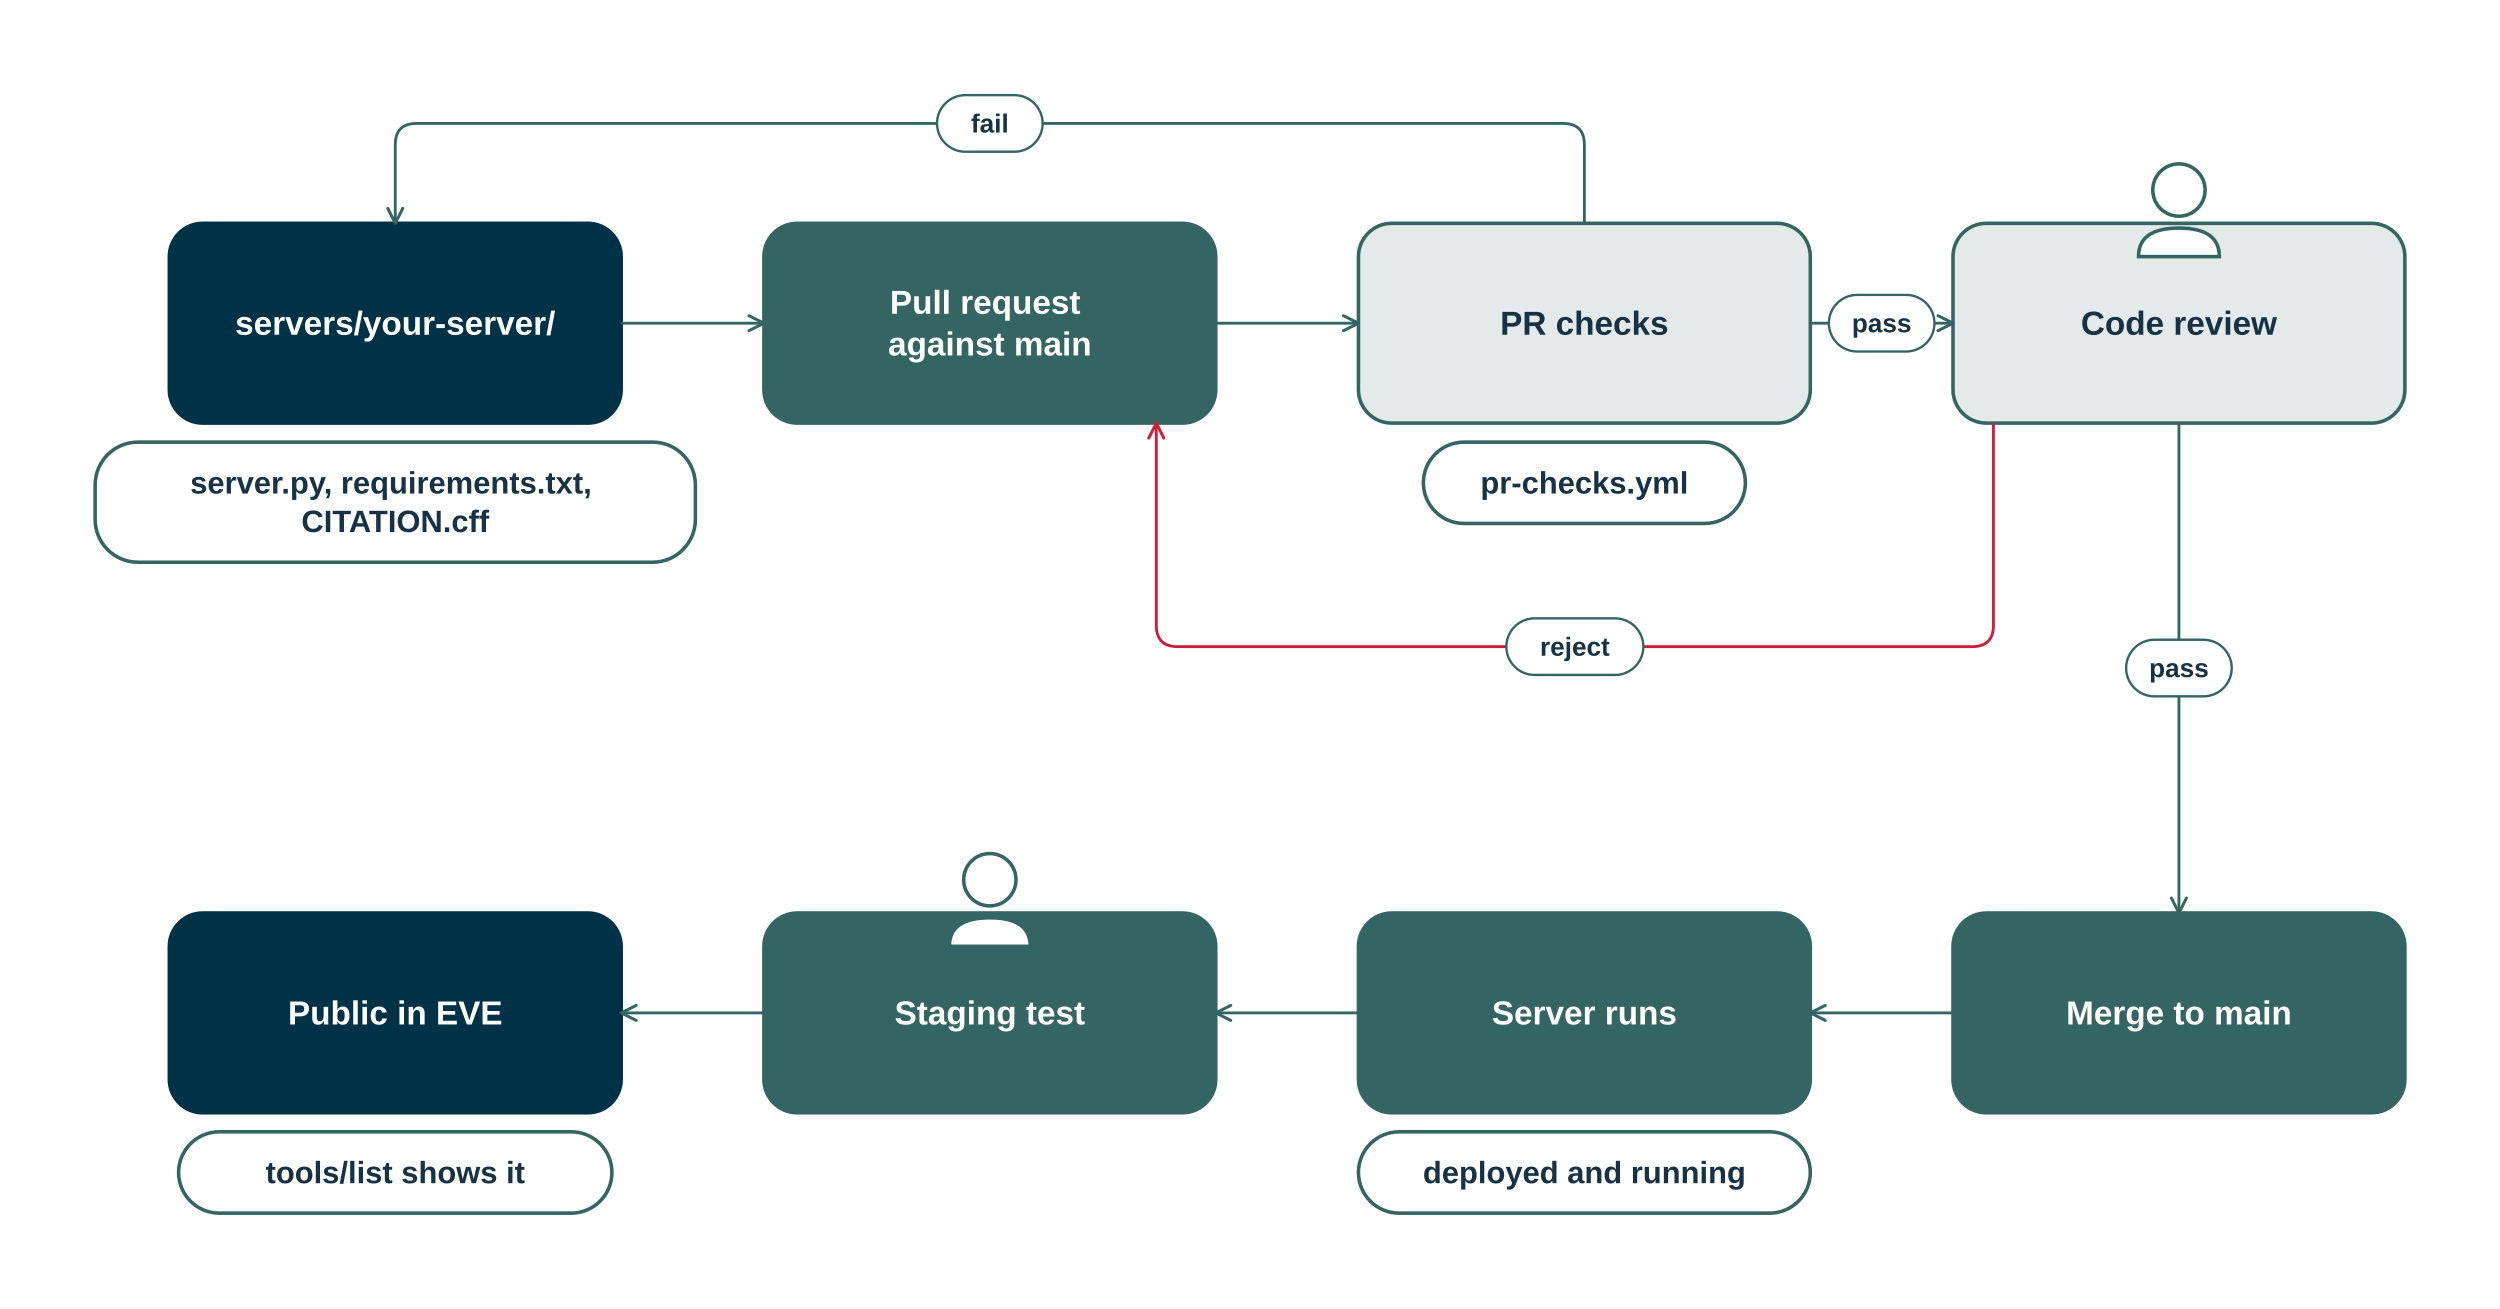
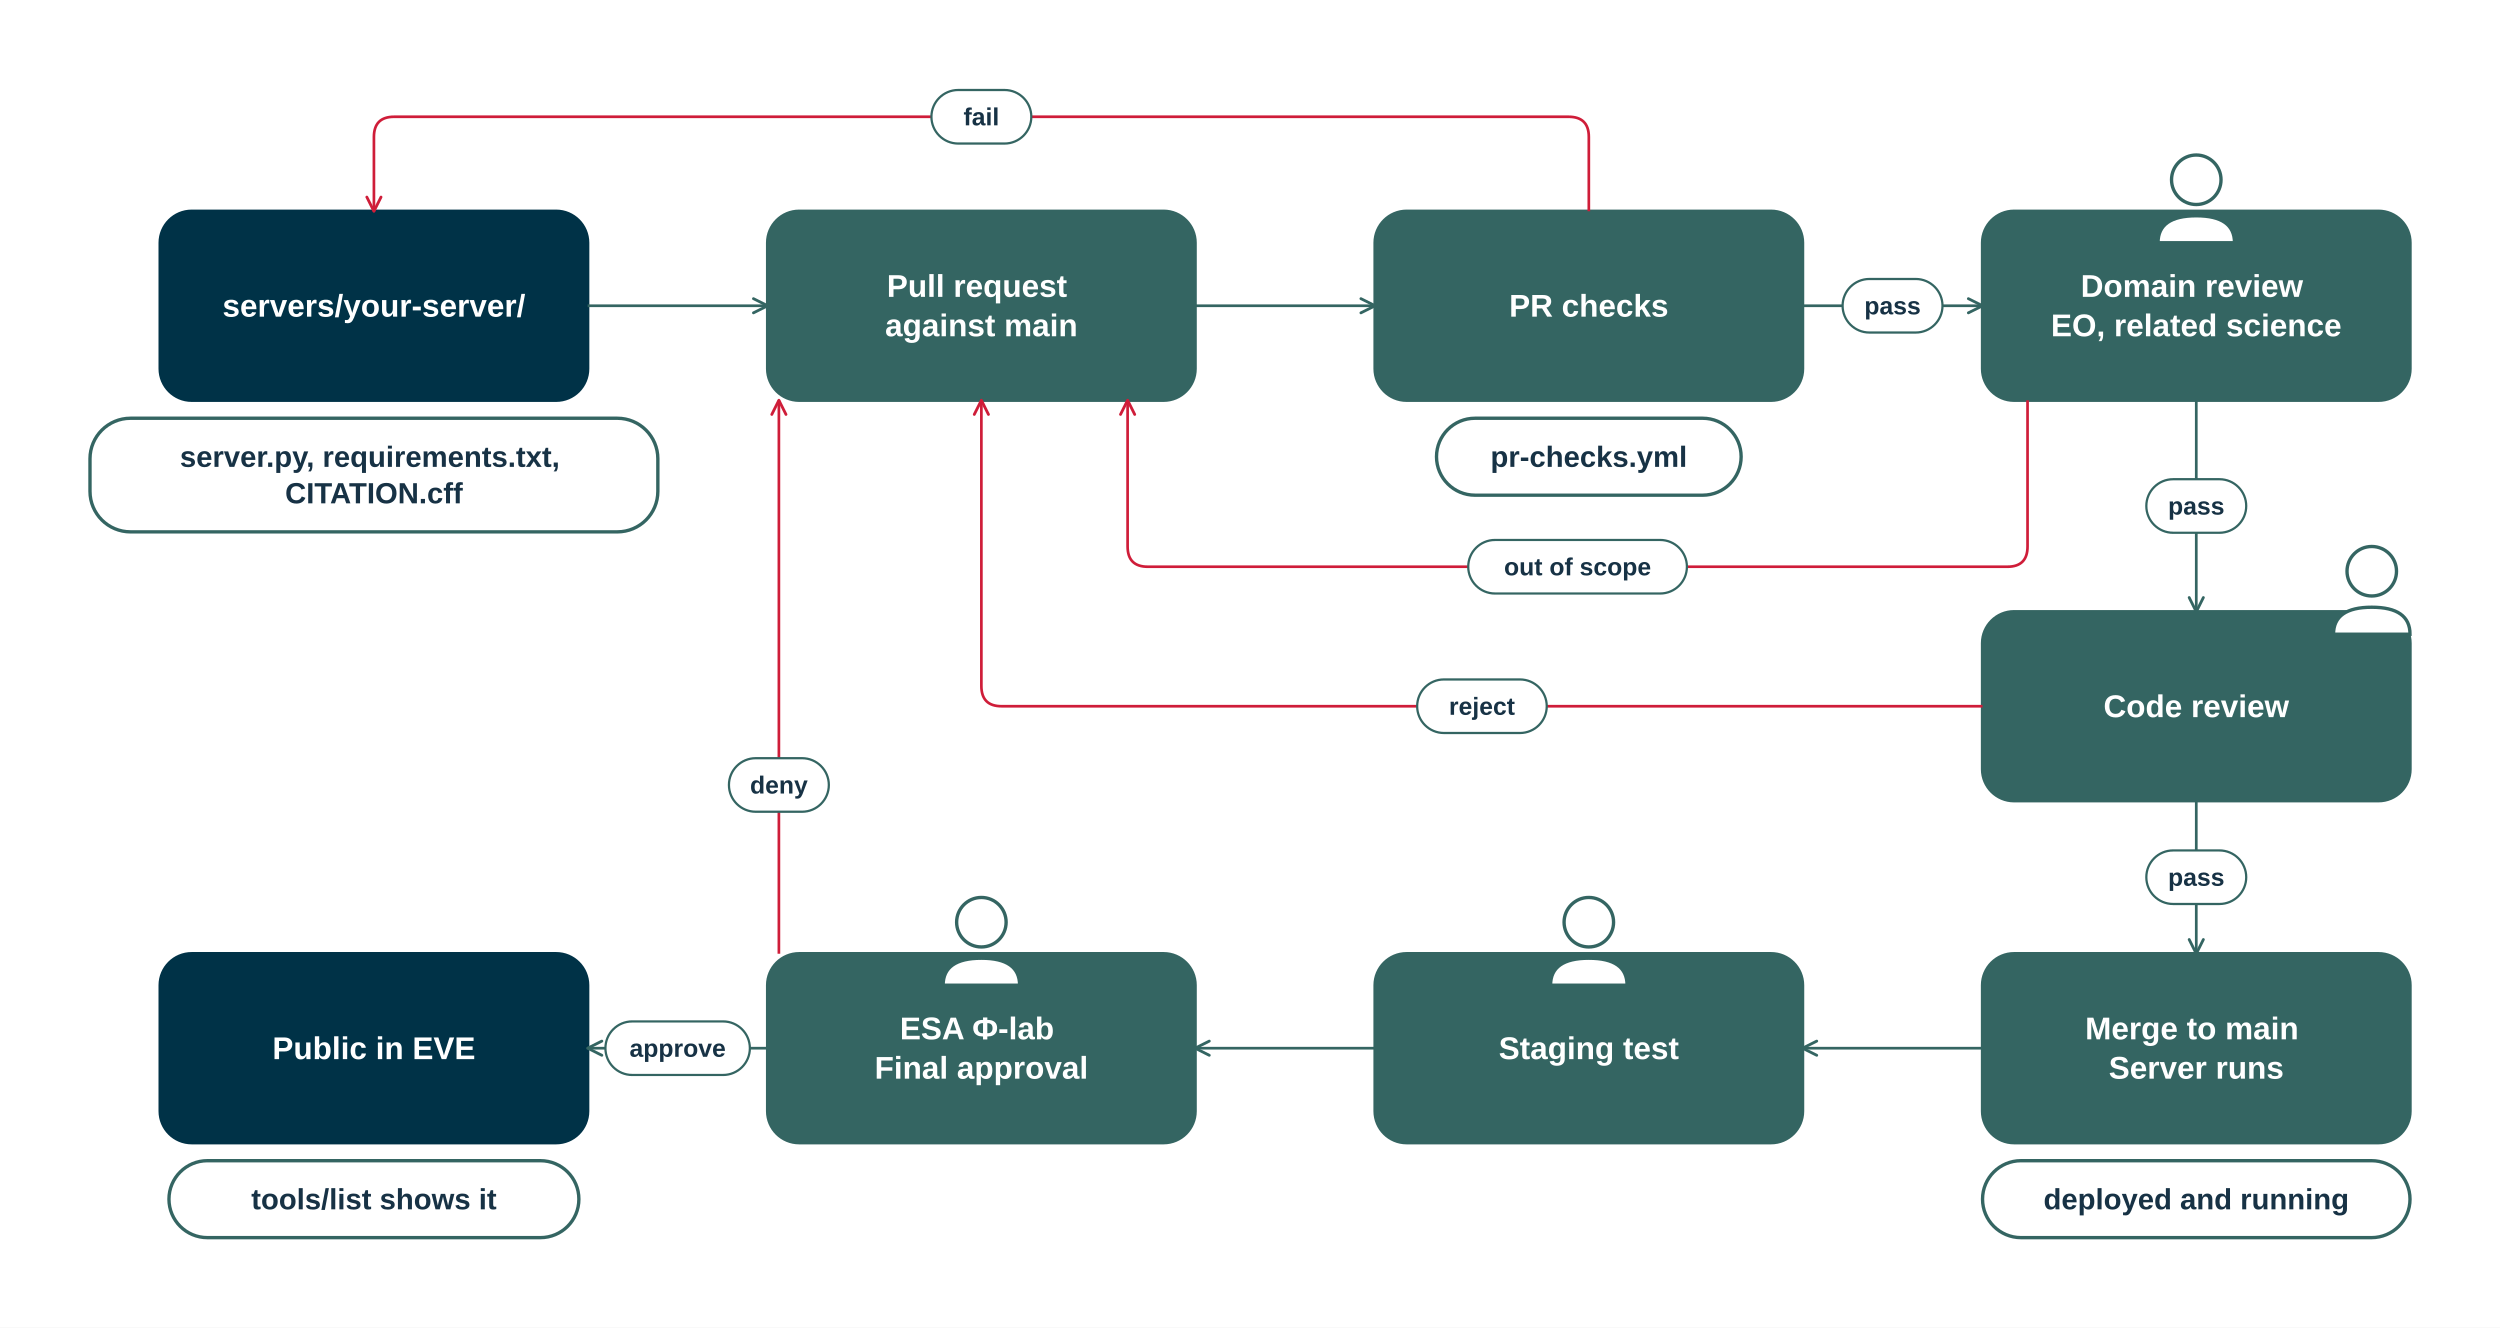
- <svg xmlns="http://www.w3.org/2000/svg" width="1051" height="550" viewBox="-31.2 -23.9 1051.2 550.1" role="img">
+ <svg xmlns="http://www.w3.org/2000/svg" width="1111" height="590" viewBox="-31.2 -23.9 1111.2 590.1" role="img">
  <defs>
    <marker id="ah-default" viewBox="0 0 10 10" refX="8.5" refY="5" markerWidth="9" markerHeight="9" markerUnits="userSpaceOnUse" orient="auto">
      <path d="M1.5,1.5 L8.5,5 L1.5,8.5" fill="none" stroke="#346562" stroke-width="1.4" stroke-linecap="round" stroke-linejoin="round" />
    </marker>
    <marker id="ah-async" viewBox="0 0 10 10" refX="8.5" refY="5" markerWidth="9" markerHeight="9" markerUnits="userSpaceOnUse" orient="auto">
      <path d="M1.5,1.5 L8.5,5 L1.5,8.5" fill="none" stroke="#346562" stroke-width="1.4" stroke-linecap="round" stroke-linejoin="round" />
    </marker>
    <marker id="ah-error" viewBox="0 0 10 10" refX="8.5" refY="5" markerWidth="9" markerHeight="9" markerUnits="userSpaceOnUse" orient="auto">
      <path d="M1.5,1.5 L8.5,5 L1.5,8.5" fill="none" stroke="#cf1d39" stroke-width="1.4" stroke-linecap="round" stroke-linejoin="round" />
    </marker>
  </defs>
-   <rect x="-31.2" y="-23.9" width="1051.2" height="550.1" fill="#ffffff" />
+   <rect x="-31.2" y="-23.9" width="1111.2" height="590.1" fill="#ffffff" />
  <g transform="translate(0,0)">
    <rect x="40" y="70" width="190.0" height="84.0" rx="14.0" fill="#003247" stroke="#003247" stroke-width="1.5" />
    <text x="135.0" y="112.0" text-anchor="middle" dominant-baseline="central" font-family="Arial, Helvetica, sans-serif" font-size="14" font-weight="700" fill="#ffffff">
      <tspan x="135.0" dy="0.0">servers/your-server/</tspan>
    </text>
-     <rect x="290" y="70" width="190.0" height="84.0" rx="14.0" fill="#346562" stroke="#346562" stroke-width="1.5" />
-     <text x="385.0" y="103.2" text-anchor="middle" dominant-baseline="central" font-family="Arial, Helvetica, sans-serif" font-size="14" font-weight="700" fill="#ffffff">
-       <tspan x="385.0" dy="0.0">Pull request</tspan>
-       <tspan x="385.0" dy="17.5">against main</tspan>
+     <rect x="310" y="70" width="190.0" height="84.0" rx="14.0" fill="#346562" stroke="#346562" stroke-width="1.5" />
+     <text x="405.0" y="103.2" text-anchor="middle" dominant-baseline="central" font-family="Arial, Helvetica, sans-serif" font-size="14" font-weight="700" fill="#ffffff">
+       <tspan x="405.0" dy="0.0">Pull request</tspan>
+       <tspan x="405.0" dy="17.5">against main</tspan>
    </text>
-     <rect x="540" y="70" width="190.0" height="84.0" rx="14.0" fill="#e4eaea" stroke="#346562" stroke-width="1.5" />
-     <text x="635.0" y="112.0" text-anchor="middle" dominant-baseline="central" font-family="Arial, Helvetica, sans-serif" font-size="14" font-weight="700" fill="#173245">
-       <tspan x="635.0" dy="0.0">PR checks</tspan>
+     <rect x="580" y="70" width="190.0" height="84.0" rx="14.0" fill="#346562" stroke="#346562" stroke-width="1.5" />
+     <text x="675.0" y="112.0" text-anchor="middle" dominant-baseline="central" font-family="Arial, Helvetica, sans-serif" font-size="14" font-weight="700" fill="#ffffff">
+       <tspan x="675.0" dy="0.0">PR checks</tspan>
    </text>
-     <rect x="790" y="70" width="190.0" height="84.0" rx="14.0" fill="#e4eaea" stroke="#346562" stroke-width="1.5" />
-     <text x="885.0" y="112.0" text-anchor="middle" dominant-baseline="central" font-family="Arial, Helvetica, sans-serif" font-size="14" font-weight="700" fill="#173245">
-       <tspan x="885.0" dy="0.0">Code review</tspan>
+     <rect x="850" y="70" width="190.0" height="84.0" rx="14.0" fill="#346562" stroke="#346562" stroke-width="1.5" />
+     <text x="945.0" y="103.2" text-anchor="middle" dominant-baseline="central" font-family="Arial, Helvetica, sans-serif" font-size="14" font-weight="700" fill="#ffffff">
+       <tspan x="945.0" dy="0.0">Domain review</tspan>
+       <tspan x="945.0" dy="17.5">EO, related science</tspan>
    </text>
-     <rect x="790" y="360" width="190.0" height="84.0" rx="14.0" fill="#346562" stroke="#346562" stroke-width="1.5" />
-     <text x="885.0" y="402.0" text-anchor="middle" dominant-baseline="central" font-family="Arial, Helvetica, sans-serif" font-size="14" font-weight="700" fill="#ffffff">
-       <tspan x="885.0" dy="0.0">Merge to main</tspan>
+     <rect x="850" y="248" width="190.0" height="84.0" rx="14.0" fill="#346562" stroke="#346562" stroke-width="1.5" />
+     <text x="945.0" y="290.0" text-anchor="middle" dominant-baseline="central" font-family="Arial, Helvetica, sans-serif" font-size="14" font-weight="700" fill="#ffffff">
+       <tspan x="945.0" dy="0.0">Code review</tspan>
    </text>
-     <rect x="540" y="360" width="190.0" height="84.0" rx="14.0" fill="#346562" stroke="#346562" stroke-width="1.5" />
-     <text x="635.0" y="402.0" text-anchor="middle" dominant-baseline="central" font-family="Arial, Helvetica, sans-serif" font-size="14" font-weight="700" fill="#ffffff">
-       <tspan x="635.0" dy="0.0">Server runs</tspan>
+     <rect x="850" y="400" width="190.0" height="84.0" rx="14.0" fill="#346562" stroke="#346562" stroke-width="1.5" />
+     <text x="945.0" y="433.2" text-anchor="middle" dominant-baseline="central" font-family="Arial, Helvetica, sans-serif" font-size="14" font-weight="700" fill="#ffffff">
+       <tspan x="945.0" dy="0.0">Merge to main</tspan>
+       <tspan x="945.0" dy="17.5">Server runs</tspan>
    </text>
-     <rect x="290" y="360" width="190.0" height="84.0" rx="14.0" fill="#346562" stroke="#346562" stroke-width="1.5" />
-     <text x="385.0" y="402.0" text-anchor="middle" dominant-baseline="central" font-family="Arial, Helvetica, sans-serif" font-size="14" font-weight="700" fill="#ffffff">
-       <tspan x="385.0" dy="0.0">Staging test</tspan>
+     <rect x="580" y="400" width="190.0" height="84.0" rx="14.0" fill="#346562" stroke="#346562" stroke-width="1.5" />
+     <text x="675.0" y="442.0" text-anchor="middle" dominant-baseline="central" font-family="Arial, Helvetica, sans-serif" font-size="14" font-weight="700" fill="#ffffff">
+       <tspan x="675.0" dy="0.0">Staging test</tspan>
    </text>
-     <rect x="40" y="360" width="190.0" height="84.0" rx="14.0" fill="#003247" stroke="#003247" stroke-width="1.5" />
-     <text x="135.0" y="402.0" text-anchor="middle" dominant-baseline="central" font-family="Arial, Helvetica, sans-serif" font-size="14" font-weight="700" fill="#ffffff">
+     <rect x="310" y="400" width="190.0" height="84.0" rx="14.0" fill="#346562" stroke="#346562" stroke-width="1.5" />
+     <text x="405.0" y="433.2" text-anchor="middle" dominant-baseline="central" font-family="Arial, Helvetica, sans-serif" font-size="14" font-weight="700" fill="#ffffff">
+       <tspan x="405.0" dy="0.0">ESA Φ-lab</tspan>
+       <tspan x="405.0" dy="17.5">Final approval</tspan>
+     </text>
+     <rect x="40" y="400" width="190.0" height="84.0" rx="14.0" fill="#003247" stroke="#003247" stroke-width="1.5" />
+     <text x="135.0" y="442.0" text-anchor="middle" dominant-baseline="central" font-family="Arial, Helvetica, sans-serif" font-size="14" font-weight="700" fill="#ffffff">
      <tspan x="135.0" dy="0.0">Public in EVE</tspan>
    </text>
    <rect x="8.8" y="162" width="252.4" height="50.5" rx="18.0" fill="#ffffff" stroke="#346562" stroke-width="1.5" />
    <text x="135.0" y="179.1" text-anchor="middle" dominant-baseline="central" font-family="Arial, Helvetica, sans-serif" font-size="13" font-weight="700" fill="#173245">
      <tspan x="135.0" dy="0.0">server.py, requirements.txt,</tspan>
      <tspan x="135.0" dy="16.2">CITATION.cff</tspan>
    </text>
-     <rect x="567.3" y="162" width="135.4" height="34.2" rx="17.1" fill="#ffffff" stroke="#346562" stroke-width="1.5" />
-     <text x="635.0" y="179.1" text-anchor="middle" dominant-baseline="central" font-family="Arial, Helvetica, sans-serif" font-size="13" font-weight="700" fill="#173245">
-       <tspan x="635.0" dy="0.0">pr-checks.yml</tspan>
+     <rect x="607.3" y="162" width="135.4" height="34.2" rx="17.1" fill="#ffffff" stroke="#346562" stroke-width="1.5" />
+     <text x="675.0" y="179.1" text-anchor="middle" dominant-baseline="central" font-family="Arial, Helvetica, sans-serif" font-size="13" font-weight="700" fill="#173245">
+       <tspan x="675.0" dy="0.0">pr-checks.yml</tspan>
    </text>
-     <rect x="540.0" y="452" width="190.0" height="34.2" rx="17.1" fill="#ffffff" stroke="#346562" stroke-width="1.5" />
-     <text x="635.0" y="469.1" text-anchor="middle" dominant-baseline="central" font-family="Arial, Helvetica, sans-serif" font-size="13" font-weight="700" fill="#173245">
-       <tspan x="635.0" dy="0.0">deployed and running</tspan>
+     <rect x="850.0" y="492" width="190.0" height="34.2" rx="17.1" fill="#ffffff" stroke="#346562" stroke-width="1.5" />
+     <text x="945.0" y="509.1" text-anchor="middle" dominant-baseline="central" font-family="Arial, Helvetica, sans-serif" font-size="13" font-weight="700" fill="#173245">
+       <tspan x="945.0" dy="0.0">deployed and running</tspan>
    </text>
-     <rect x="43.9" y="452" width="182.2" height="34.2" rx="17.1" fill="#ffffff" stroke="#346562" stroke-width="1.5" />
-     <text x="135.0" y="469.1" text-anchor="middle" dominant-baseline="central" font-family="Arial, Helvetica, sans-serif" font-size="13" font-weight="700" fill="#173245">
+     <rect x="43.9" y="492" width="182.2" height="34.2" rx="17.1" fill="#ffffff" stroke="#346562" stroke-width="1.5" />
+     <text x="135.0" y="509.1" text-anchor="middle" dominant-baseline="central" font-family="Arial, Helvetica, sans-serif" font-size="13" font-weight="700" fill="#173245">
      <tspan x="135.0" dy="0.0">tools/list shows it</tspan>
    </text>
    <g fill="#ffffff" stroke="#346562" stroke-width="1.5">
-       <circle cx="885.0" cy="56" r="11" />
-       <path d="M868.0,84 Q868.0,72 885.0,72 Q902.0,72 902.0,84 Z" />
+       <circle cx="945.0" cy="56" r="11" />
+       <path d="M928.0,84 Q928.0,72 945.0,72 Q962.0,72 962.0,84 Z" />
    </g>
    <g fill="#ffffff" stroke="#346562" stroke-width="1.5">
-       <circle cx="385.0" cy="346" r="11" />
-       <path d="M368.0,374 Q368.0,362 385.0,362 Q402.0,362 402.0,374 Z" />
+       <circle cx="675.0" cy="386" r="11" />
+       <path d="M658.0,414 Q658.0,402 675.0,402 Q692.0,402 692.0,414 Z" />
    </g>
-     <path d="M230.0,112.0 L290.0,112.0" fill="none" stroke="#346562" stroke-width="1.2" marker-end="url(#ah-default)" />
-     <path d="M480.0,112.0 L540.0,112.0" fill="none" stroke="#346562" stroke-width="1.2" marker-end="url(#ah-default)" />
-     <path d="M730.0,112.0 L790.0,112.0" fill="none" stroke="#346562" stroke-width="1.2" marker-end="url(#ah-default)" />
-     <rect x="737.8" y="100.1" width="44.4" height="23.8" rx="11.9" fill="#ffffff" stroke="#346562" stroke-width="1" />
-     <text x="760.0" y="112.0" text-anchor="middle" dominant-baseline="central" font-family="Arial, Helvetica, sans-serif" font-size="11" font-weight="700" fill="#173245">
-       <tspan x="760.0" dy="0.0">pass</tspan>
+     <g fill="#ffffff" stroke="#346562" stroke-width="1.5">
+       <circle cx="405.0" cy="386" r="11" />
+       <path d="M388.0,414 Q388.0,402 405.0,402 Q422.0,402 422.0,414 Z" />
+     </g>
+     <g fill="#ffffff" stroke="#346562" stroke-width="1.5">
+       <circle cx="1023.0" cy="230" r="11" />
+       <path d="M1006,258 Q1006,246 1023.0,246 Q1040,246 1040,258 Z" />
+     </g>
+     <path d="M230.0,112.0 L310.0,112.0" fill="none" stroke="#346562" stroke-width="1.2" marker-end="url(#ah-default)" />
+     <path d="M500.0,112.0 L580.0,112.0" fill="none" stroke="#346562" stroke-width="1.2" marker-end="url(#ah-default)" />
+     <path d="M770.0,112.0 L850.0,112.0" fill="none" stroke="#346562" stroke-width="1.2" marker-end="url(#ah-default)" />
+     <rect x="787.8" y="100.1" width="44.4" height="23.8" rx="11.9" fill="#ffffff" stroke="#346562" stroke-width="1" />
+     <text x="810.0" y="112.0" text-anchor="middle" dominant-baseline="central" font-family="Arial, Helvetica, sans-serif" font-size="11" font-weight="700" fill="#173245">
+       <tspan x="810.0" dy="0.0">pass</tspan>
    </text>
-     <path d="M635.0,70.0 L635.0,37.0 Q635.0,28.0 626.0,28.0 L144.0,28.0 Q135.0,28.0 135.0,37.0 L135.0,70.0" fill="none" stroke="#346562" stroke-width="1.2" marker-end="url(#ah-default)" />
-     <rect x="362.8" y="16.1" width="44.4" height="23.8" rx="11.9" fill="#ffffff" stroke="#346562" stroke-width="1" />
-     <text x="385.0" y="28.0" text-anchor="middle" dominant-baseline="central" font-family="Arial, Helvetica, sans-serif" font-size="11" font-weight="700" fill="#173245">
-       <tspan x="385.0" dy="0.0">fail</tspan>
+     <path d="M675.0,70.0 L675.0,37.0 Q675.0,28.0 666.0,28.0 L144.0,28.0 Q135.0,28.0 135.0,37.0 L135.0,70.0" fill="none" stroke="#cf1d39" stroke-width="1.2" marker-end="url(#ah-error)" />
+     <rect x="382.8" y="16.1" width="44.4" height="23.8" rx="11.9" fill="#ffffff" stroke="#346562" stroke-width="1" />
+     <text x="405.0" y="28.0" text-anchor="middle" dominant-baseline="central" font-family="Arial, Helvetica, sans-serif" font-size="11" font-weight="700" fill="#173245">
+       <tspan x="405.0" dy="0.0">fail</tspan>
    </text>
-     <path d="M807.0,154.0 L807.0,239.0 Q807.0,248.0 798.0,248.0 L464.0,248.0 Q455.0,248.0 455.0,239.0 L455.0,154.0" fill="none" stroke="#cf1d39" stroke-width="1.2" marker-end="url(#ah-error)" />
-     <rect x="602.2" y="236.1" width="57.6" height="23.8" rx="11.9" fill="#ffffff" stroke="#346562" stroke-width="1" />
-     <text x="631.0" y="248.0" text-anchor="middle" dominant-baseline="central" font-family="Arial, Helvetica, sans-serif" font-size="11" font-weight="700" fill="#173245">
-       <tspan x="631.0" dy="0.0">reject</tspan>
+     <path d="M945.0,154.0 L945.0,248.0" fill="none" stroke="#346562" stroke-width="1.2" marker-end="url(#ah-default)" />
+     <rect x="922.8" y="189.1" width="44.4" height="23.8" rx="11.9" fill="#ffffff" stroke="#346562" stroke-width="1" />
+     <text x="945.0" y="201.0" text-anchor="middle" dominant-baseline="central" font-family="Arial, Helvetica, sans-serif" font-size="11" font-weight="700" fill="#173245">
+       <tspan x="945.0" dy="0.0">pass</tspan>
    </text>
-     <path d="M885.0,154.0 L885.0,360.0" fill="none" stroke="#346562" stroke-width="1.2" marker-end="url(#ah-default)" />
-     <rect x="862.8" y="245.1" width="44.4" height="23.8" rx="11.9" fill="#ffffff" stroke="#346562" stroke-width="1" />
-     <text x="885.0" y="257.0" text-anchor="middle" dominant-baseline="central" font-family="Arial, Helvetica, sans-serif" font-size="11" font-weight="700" fill="#173245">
-       <tspan x="885.0" dy="0.0">pass</tspan>
+     <path d="M870.0,154.0 L870.0,219.0 Q870.0,228.0 861.0,228.0 L479.0,228.0 Q470.0,228.0 470.0,219.0 L470.0,154.0" fill="none" stroke="#cf1d39" stroke-width="1.2" marker-end="url(#ah-error)" />
+     <rect x="621.4" y="216.1" width="97.2" height="23.8" rx="11.9" fill="#ffffff" stroke="#346562" stroke-width="1" />
+     <text x="670.0" y="228.0" text-anchor="middle" dominant-baseline="central" font-family="Arial, Helvetica, sans-serif" font-size="11" font-weight="700" fill="#173245">
+       <tspan x="670.0" dy="0.0">out of scope</tspan>
    </text>
-     <path d="M790.0,402.0 L730.0,402.0" fill="none" stroke="#346562" stroke-width="1.2" marker-end="url(#ah-default)" />
-     <path d="M540.0,402.0 L480.0,402.0" fill="none" stroke="#346562" stroke-width="1.2" marker-end="url(#ah-default)" />
-     <path d="M290.0,402.0 L230.0,402.0" fill="none" stroke="#346562" stroke-width="1.2" marker-end="url(#ah-default)" />
+     <path d="M850.0,290.0 L414.0,290.0 Q405.0,290.0 405.0,281.0 L405.0,154.0" fill="none" stroke="#cf1d39" stroke-width="1.2" marker-end="url(#ah-error)" />
+     <rect x="598.7" y="278.1" width="57.6" height="23.8" rx="11.9" fill="#ffffff" stroke="#346562" stroke-width="1" />
+     <text x="627.5" y="290.0" text-anchor="middle" dominant-baseline="central" font-family="Arial, Helvetica, sans-serif" font-size="11" font-weight="700" fill="#173245">
+       <tspan x="627.5" dy="0.0">reject</tspan>
+     </text>
+     <path d="M945.0,332.0 L945.0,400.0" fill="none" stroke="#346562" stroke-width="1.2" marker-end="url(#ah-default)" />
+     <rect x="922.8" y="354.1" width="44.4" height="23.8" rx="11.9" fill="#ffffff" stroke="#346562" stroke-width="1" />
+     <text x="945.0" y="366.0" text-anchor="middle" dominant-baseline="central" font-family="Arial, Helvetica, sans-serif" font-size="11" font-weight="700" fill="#173245">
+       <tspan x="945.0" dy="0.0">pass</tspan>
+     </text>
+     <path d="M850.0,442.0 L770.0,442.0" fill="none" stroke="#346562" stroke-width="1.2" marker-end="url(#ah-default)" />
+     <path d="M580.0,442.0 L500.0,442.0" fill="none" stroke="#346562" stroke-width="1.2" marker-end="url(#ah-default)" />
+     <path d="M310.0,442.0 L230.0,442.0" fill="none" stroke="#346562" stroke-width="1.2" marker-end="url(#ah-default)" />
+     <rect x="237.9" y="430.1" width="64.2" height="23.8" rx="11.9" fill="#ffffff" stroke="#346562" stroke-width="1" />
+     <text x="270.0" y="442.0" text-anchor="middle" dominant-baseline="central" font-family="Arial, Helvetica, sans-serif" font-size="11" font-weight="700" fill="#173245">
+       <tspan x="270.0" dy="0.0">approve</tspan>
+     </text>
+     <path d="M315.0,400.0 L315.0,259.0 Q315.0,250.0 315.0,241.0 L315.0,154.0" fill="none" stroke="#cf1d39" stroke-width="1.2" marker-end="url(#ah-error)" />
+     <rect x="292.8" y="313.1" width="44.4" height="23.8" rx="11.9" fill="#ffffff" stroke="#346562" stroke-width="1" />
+     <text x="315.0" y="325.0" text-anchor="middle" dominant-baseline="central" font-family="Arial, Helvetica, sans-serif" font-size="11" font-weight="700" fill="#173245">
+       <tspan x="315.0" dy="0.0">deny</tspan>
+     </text>
  </g>
</svg>
